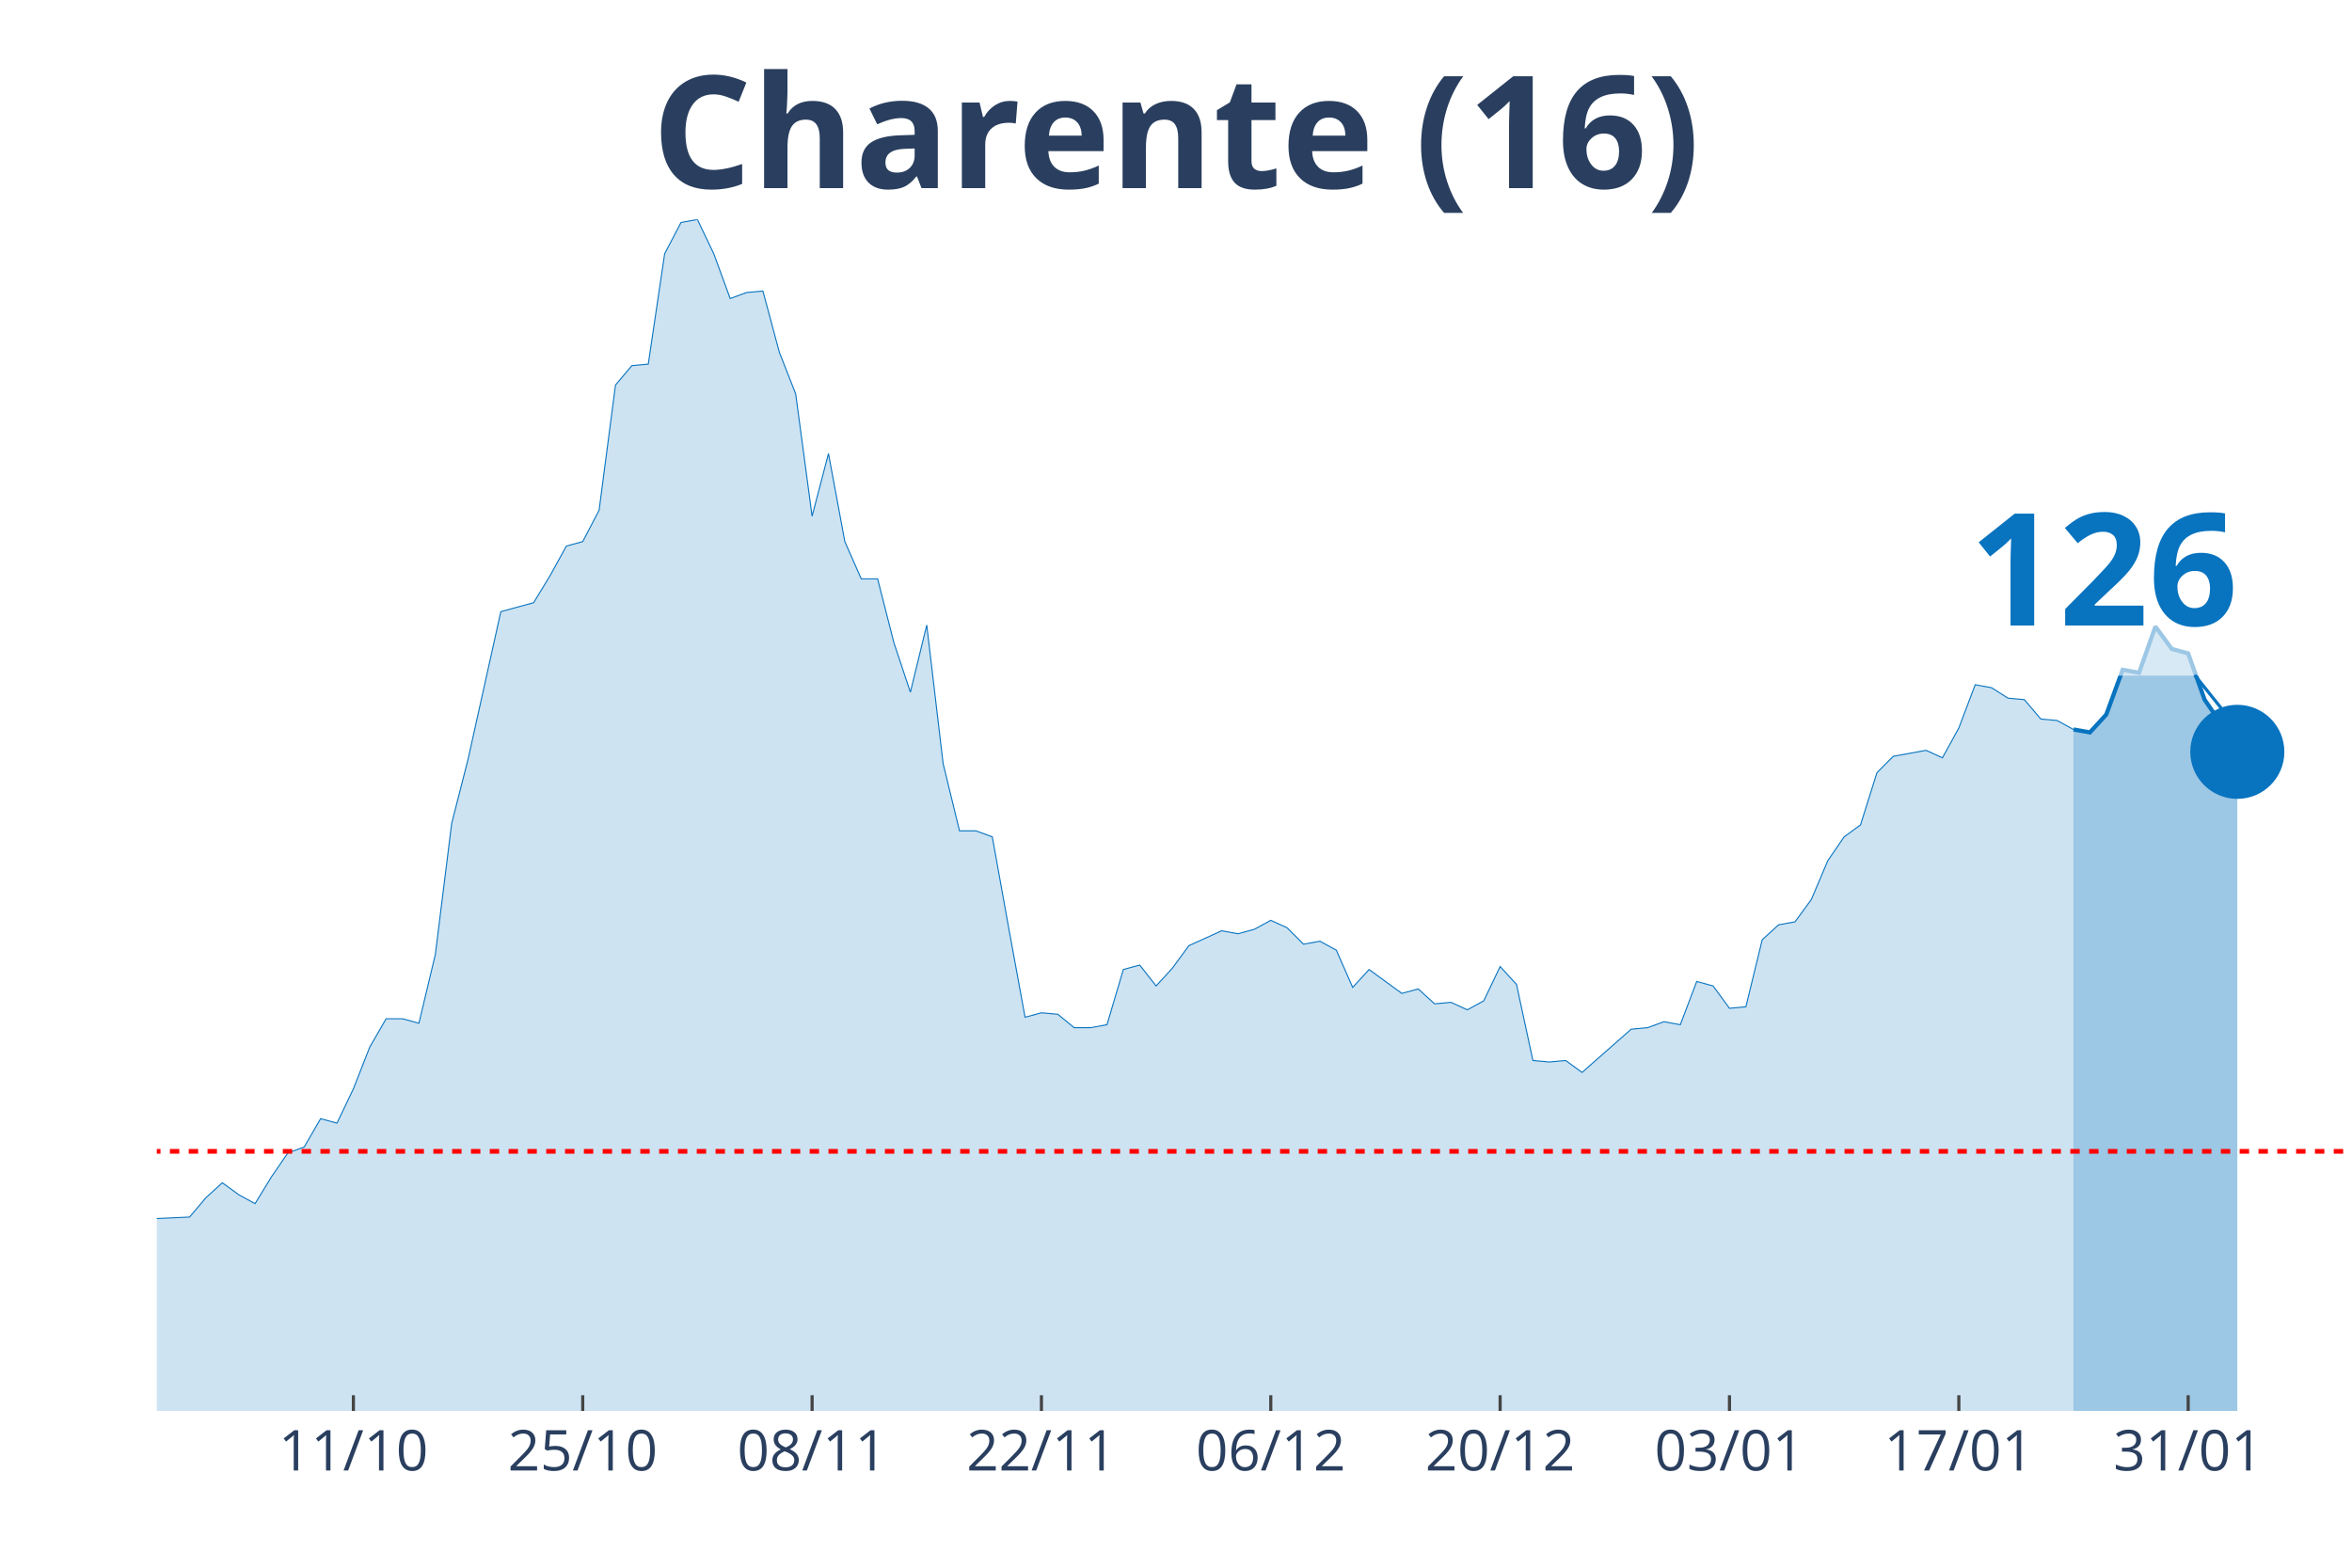
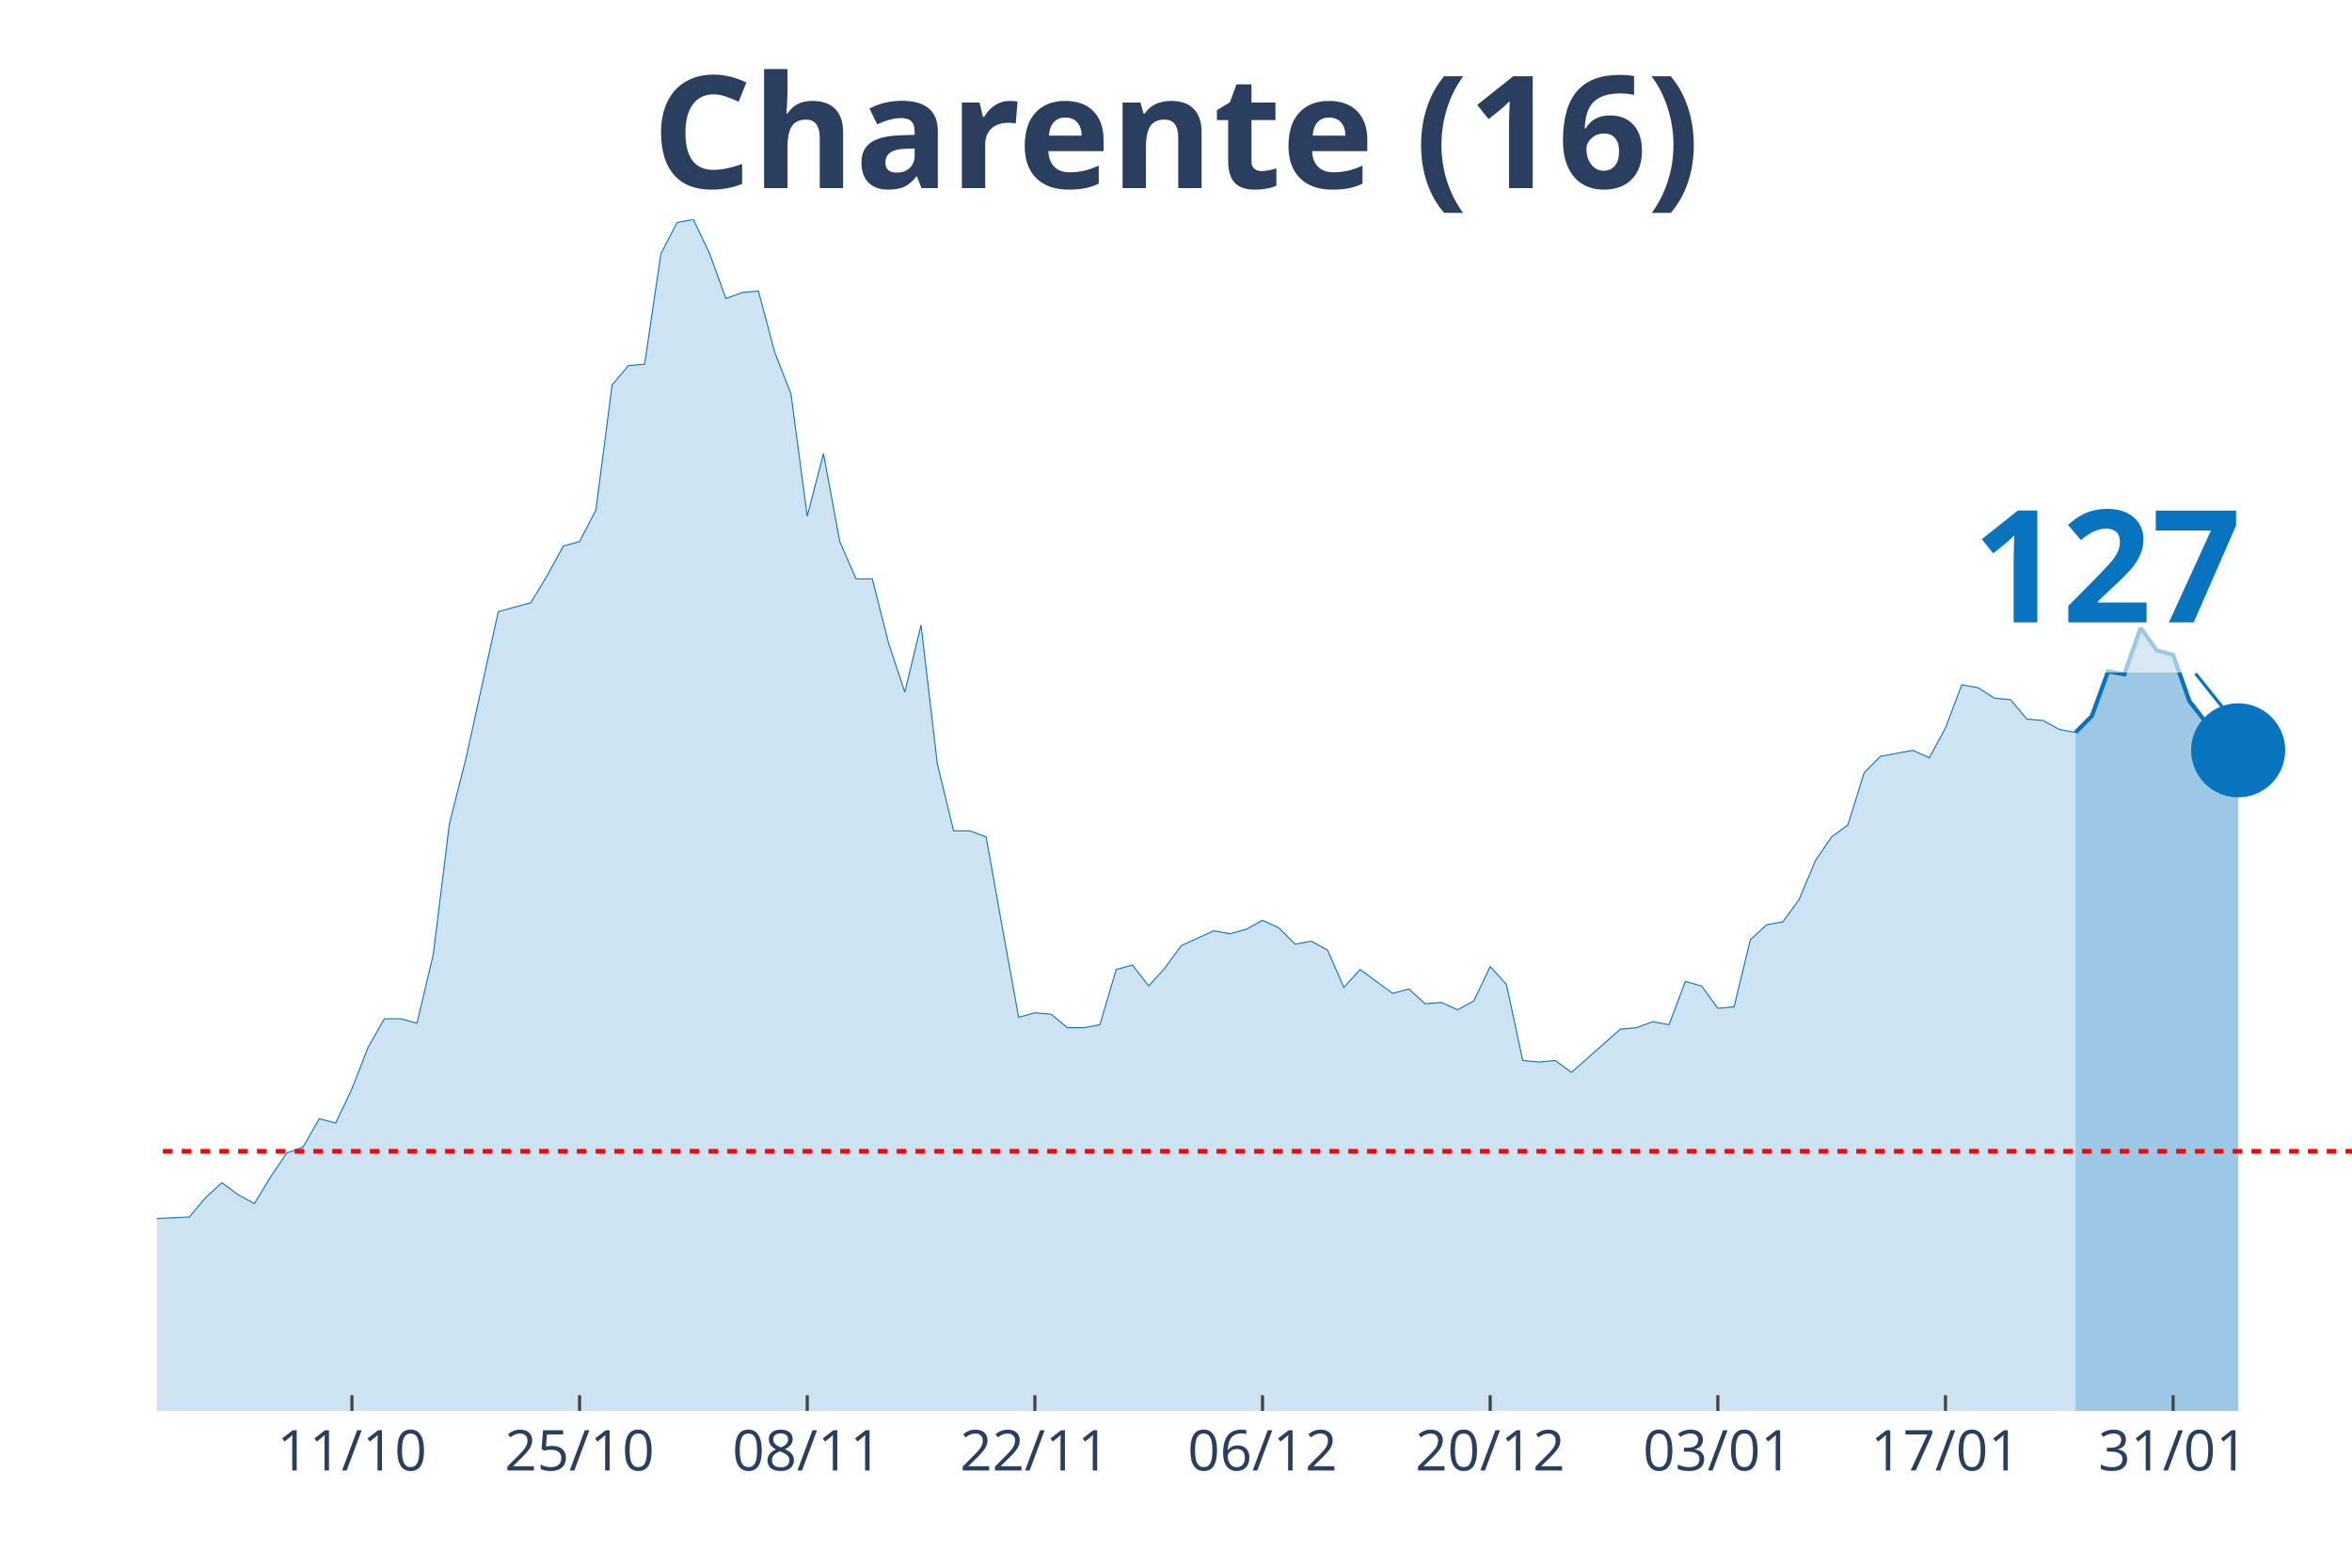
<svg xmlns="http://www.w3.org/2000/svg" class="main-svg" width="1125" height="750" style="" viewBox="0 0 750 500">
  <rect x="0" y="0" width="750" height="500" style="fill: rgb(0, 0, 0); fill-opacity: 0;" />
-   <defs id="defs-4e7f52">
+   <defs id="defs-d94db9">
    <g class="clips">
-       <clipPath id="clip4e7f52xyplot" class="plotclip">
+       <clipPath id="clipd94db9xyplot" class="plotclip">
        <rect width="700" height="380" />
      </clipPath>
-       <clipPath class="axesclip" id="clip4e7f52x">
+       <clipPath class="axesclip" id="clipd94db9x">
        <rect x="50" y="0" width="700" height="500" />
      </clipPath>
-       <clipPath class="axesclip" id="clip4e7f52y">
+       <clipPath class="axesclip" id="clipd94db9y">
        <rect x="0" y="70" width="750" height="380" />
      </clipPath>
-       <clipPath class="axesclip" id="clip4e7f52xy">
+       <clipPath class="axesclip" id="clipd94db9xy">
        <rect x="50" y="70" width="700" height="380" />
      </clipPath>
    </g>
    <g class="gradients" />
  </defs>
  <g class="bglayer">
    <rect class="bg" x="50" y="70" width="700" height="380" style="fill: rgb(0, 0, 0); fill-opacity: 0; stroke-width: 0;" />
  </g>
  <g class="layer-below">
    <g class="imagelayer" />
    <g class="shapelayer" />
  </g>
  <g class="cartesianlayer">
    <g class="subplot xy">
      <g class="layer-subplot">
        <g class="shapelayer" />
        <g class="imagelayer" />
      </g>
      <g class="gridlayer">
        <g class="x">
-           <path class="xgrid crisp" transform="translate(112.69,0)" d="M0,70v380" style="stroke: rgb(255, 255, 255); stroke-opacity: 1; stroke-width: 1px;" />
-           <path class="xgrid crisp" transform="translate(185.82,0)" d="M0,70v380" style="stroke: rgb(255, 255, 255); stroke-opacity: 1; stroke-width: 1px;" />
-           <path class="xgrid crisp" transform="translate(258.96,0)" d="M0,70v380" style="stroke: rgb(255, 255, 255); stroke-opacity: 1; stroke-width: 1px;" />
-           <path class="xgrid crisp" transform="translate(332.09,0)" d="M0,70v380" style="stroke: rgb(255, 255, 255); stroke-opacity: 1; stroke-width: 1px;" />
-           <path class="xgrid crisp" transform="translate(405.22,0)" d="M0,70v380" style="stroke: rgb(255, 255, 255); stroke-opacity: 1; stroke-width: 1px;" />
-           <path class="xgrid crisp" transform="translate(478.36,0)" d="M0,70v380" style="stroke: rgb(255, 255, 255); stroke-opacity: 1; stroke-width: 1px;" />
-           <path class="xgrid crisp" transform="translate(551.49,0)" d="M0,70v380" style="stroke: rgb(255, 255, 255); stroke-opacity: 1; stroke-width: 1px;" />
-           <path class="xgrid crisp" transform="translate(624.63,0)" d="M0,70v380" style="stroke: rgb(255, 255, 255); stroke-opacity: 1; stroke-width: 1px;" />
-           <path class="xgrid crisp" transform="translate(697.76,0)" d="M0,70v380" style="stroke: rgb(255, 255, 255); stroke-opacity: 1; stroke-width: 1px;" />
+           <path class="xgrid crisp" transform="translate(112.22,0)" d="M0,70v380" style="stroke: rgb(255, 255, 255); stroke-opacity: 1; stroke-width: 1px;" />
+           <path class="xgrid crisp" transform="translate(184.81,0)" d="M0,70v380" style="stroke: rgb(255, 255, 255); stroke-opacity: 1; stroke-width: 1px;" />
+           <path class="xgrid crisp" transform="translate(257.41,0)" d="M0,70v380" style="stroke: rgb(255, 255, 255); stroke-opacity: 1; stroke-width: 1px;" />
+           <path class="xgrid crisp" transform="translate(330,0)" d="M0,70v380" style="stroke: rgb(255, 255, 255); stroke-opacity: 1; stroke-width: 1px;" />
+           <path class="xgrid crisp" transform="translate(402.59,0)" d="M0,70v380" style="stroke: rgb(255, 255, 255); stroke-opacity: 1; stroke-width: 1px;" />
+           <path class="xgrid crisp" transform="translate(475.19,0)" d="M0,70v380" style="stroke: rgb(255, 255, 255); stroke-opacity: 1; stroke-width: 1px;" />
+           <path class="xgrid crisp" transform="translate(547.78,0)" d="M0,70v380" style="stroke: rgb(255, 255, 255); stroke-opacity: 1; stroke-width: 1px;" />
+           <path class="xgrid crisp" transform="translate(620.37,0)" d="M0,70v380" style="stroke: rgb(255, 255, 255); stroke-opacity: 1; stroke-width: 1px;" />
+           <path class="xgrid crisp" transform="translate(692.96,0)" d="M0,70v380" style="stroke: rgb(255, 255, 255); stroke-opacity: 1; stroke-width: 1px;" />
        </g>
        <g class="y" />
      </g>
      <g class="zerolinelayer" />
      <path class="xlines-below" />
      <path class="ylines-below" />
      <g class="overlines-below" />
      <g class="xaxislayer-below" />
      <g class="yaxislayer-below" />
      <g class="overaxes-below" />
-       <g class="plot" transform="translate(50, 70)" clip-path="url('#clip4e7f52xyplot')">
+       <g class="plot" transform="translate(50, 70)" clip-path="url('#clipd94db9xyplot')">
        <g class="scatterlayer mlayer">
-           <g class="trace scatter trace71faaa" style="stroke-miterlimit: 2;">
+           <g class="trace scatter tracebb1112" style="stroke-miterlimit: 2;">
            <g class="fills">
              <g>
-                 <path class="js-fill" d="M611.19,380L-710.45,380L-710.45,373.82L-689.55,368.59L-684.33,368.59L-632.09,380L-626.87,379.05L-376.12,375.24L-370.9,375.24L-287.31,379.05L-282.09,379.05L-240.3,369.54L-235.07,367.16L-224.63,365.26L-219.4,361.93L-193.28,363.35L-188.06,360.03L-172.39,358.6L-167.16,355.27L-156.72,342.9L-151.49,344.33L-146.27,341L-141.04,342.43L-130.6,341.48L-125.37,337.67L-99.25,328.64L-94.03,318.17L-88.81,320.08L-83.58,312.94L-73.13,289.64L-67.91,284.41L-57.46,287.26L-52.24,283.93L-47.01,289.64L-41.79,292.97L-36.57,302.95L-31.34,307.71L-26.12,307.71L-20.9,312.94L-15.67,317.22L-10.45,313.89L-5.22,314.84L0,318.65L10.45,318.17L15.67,311.99L20.9,307.23L26.12,311.04L31.34,313.89L36.57,305.33L41.79,297.72L47.01,295.82L52.24,286.78L57.46,288.21L62.69,277.27L67.91,263.95L73.13,254.92L78.36,254.92L83.58,256.35L88.81,234.47L94.03,192.62L99.25,172.17L109.7,125.08L114.93,123.65L120.15,122.23L125.37,113.67L130.6,104.16L135.82,102.73L141.04,92.74L146.27,52.79L151.49,46.61L156.72,46.13L161.94,10.94L167.16,0.95L172.39,0L177.61,10.94L182.84,25.21L188.06,23.3L193.28,22.83L198.51,42.33L203.73,55.64L208.96,94.64L214.18,74.67L219.4,102.73L224.63,114.62L229.85,114.62L235.07,135.07L240.3,150.76L245.52,129.36L250.75,173.59L255.97,194.99L261.19,194.99L266.42,196.9L271.64,225.91L276.87,254.44L282.09,253.02L287.31,253.49L292.54,257.77L297.76,257.77L302.99,256.82L308.21,239.22L313.43,237.8L318.66,244.46L323.88,238.75L329.1,231.61L334.33,229.24L339.55,226.86L344.78,227.81L350,226.38L355.22,223.53L360.45,225.91L365.67,231.14L370.9,230.19L376.12,233.04L381.34,244.93L386.57,239.22L397.01,246.83L402.24,245.41L407.46,250.16L412.69,249.69L417.91,252.07L423.13,249.21L428.36,238.27L433.58,243.98L438.81,268.24L444.03,268.71L449.25,268.24L454.48,272.04L470.15,258.25L475.37,257.77L480.6,255.87L485.82,256.82L491.04,243.03L496.27,244.46L501.49,251.59L506.72,251.11L511.94,229.71L517.16,224.96L522.39,224.01L527.61,216.87L532.84,204.51L538.06,196.9L543.28,193.09L548.51,176.45L553.73,171.21L558.96,170.26L564.18,169.31L569.4,171.69L574.63,162.18L579.85,148.39L585.07,149.34L590.3,152.67L595.52,153.14L600.75,159.32L605.97,159.8L611.19,162.65" style="fill: rgb(8, 115, 191); fill-opacity: 0.2; stroke-width: 0;" />
+                 <path class="js-fill" d="M611.85,380L-705.19,380L-705.19,373.82L-684.44,368.59L-679.26,368.59L-627.41,380L-622.22,379.05L-378.52,376.2L-373.33,375.24L-290.37,379.05L-285.19,379.05L-254.07,375.72L-248.89,374.77L-238.52,369.54L-233.33,367.16L-222.96,365.26L-217.78,361.93L-191.85,363.35L-186.67,360.03L-171.11,358.6L-165.93,355.27L-155.56,342.9L-150.37,344.33L-145.19,341L-140,342.43L-129.63,341.48L-124.44,337.67L-98.52,328.64L-93.33,318.17L-88.15,320.08L-82.96,312.94L-72.59,289.64L-67.41,284.41L-57.04,287.26L-51.85,283.93L-46.67,289.64L-41.48,292.97L-36.3,302.95L-31.11,307.71L-25.93,307.71L-20.74,312.94L-15.56,317.22L-10.37,313.89L-5.19,314.84L0,318.65L10.37,318.17L15.56,311.99L20.74,307.23L25.93,311.04L31.11,313.89L36.3,305.33L41.48,297.72L46.67,295.82L51.85,286.78L57.04,288.21L62.22,277.27L67.41,263.95L72.59,254.92L77.78,254.92L82.96,256.35L88.15,234.47L93.33,192.62L98.52,172.17L108.89,125.08L114.07,123.65L119.26,122.23L124.44,113.67L129.63,104.16L134.81,102.73L140,92.74L145.19,52.79L150.37,46.61L155.56,46.13L160.74,10.94L165.93,0.95L171.11,0L176.3,10.94L181.48,25.21L186.67,23.3L191.85,22.83L197.04,42.33L202.22,55.64L207.41,94.64L212.59,74.67L217.78,102.73L222.96,114.62L228.15,114.62L233.33,135.07L238.52,150.76L243.7,129.36L248.89,173.59L254.07,194.99L259.26,194.99L264.44,196.9L269.63,225.91L274.81,254.44L280,253.02L285.19,253.49L290.37,257.77L295.56,257.77L300.74,256.82L305.93,239.22L311.11,237.8L316.3,244.46L321.48,238.75L326.67,231.61L331.85,229.24L337.04,226.86L342.22,227.81L347.41,226.38L352.59,223.53L357.78,225.91L362.96,231.14L368.15,230.19L373.33,233.04L378.52,244.93L383.7,239.22L394.07,246.83L399.26,245.41L404.44,250.16L409.63,249.69L414.81,252.07L420,249.21L425.19,238.27L430.37,243.98L435.56,268.24L440.74,268.71L445.93,268.24L451.11,272.04L466.67,258.25L471.85,257.77L477.04,255.87L482.22,256.82L487.41,243.03L492.59,244.46L497.78,251.59L502.96,251.11L508.15,229.71L513.33,224.96L518.52,224.01L523.7,216.87L528.89,204.51L534.07,196.9L539.26,193.09L544.44,176.45L549.63,171.21L554.81,170.26L560,169.31L565.19,171.69L570.37,162.18L575.56,148.39L580.74,149.34L585.93,152.67L591.11,153.14L596.3,159.32L601.48,159.8L606.67,162.65L611.85,163.6" style="fill: rgb(8, 115, 191); fill-opacity: 0.2; stroke-width: 0;" />
              </g>
            </g>
            <g class="errorbars" />
            <g class="lines">
-               <path class="js-line" d="M-710.45,373.82L-689.55,368.59L-684.33,368.59L-632.09,380L-626.87,379.05L-376.12,375.24L-370.9,375.24L-287.31,379.05L-282.09,379.05L-240.3,369.54L-235.07,367.16L-224.63,365.26L-219.4,361.93L-193.28,363.35L-188.06,360.03L-172.39,358.6L-167.16,355.27L-156.72,342.9L-151.49,344.33L-146.27,341L-141.04,342.43L-130.6,341.48L-125.37,337.67L-99.25,328.64L-94.03,318.17L-88.81,320.08L-83.58,312.94L-73.13,289.64L-67.91,284.41L-57.46,287.26L-52.24,283.93L-47.01,289.64L-41.79,292.97L-36.57,302.95L-31.34,307.71L-26.12,307.71L-20.9,312.94L-15.67,317.22L-10.45,313.89L-5.22,314.84L0,318.65L10.45,318.17L15.67,311.99L20.9,307.23L26.12,311.04L31.34,313.89L36.57,305.33L41.79,297.72L47.01,295.82L52.24,286.78L57.46,288.21L62.69,277.27L67.91,263.95L73.13,254.92L78.36,254.92L83.58,256.35L88.81,234.47L94.03,192.62L99.25,172.17L109.7,125.08L114.93,123.65L120.15,122.23L125.37,113.67L130.6,104.16L135.82,102.73L141.04,92.74L146.27,52.79L151.49,46.61L156.72,46.13L161.94,10.94L167.16,0.95L172.39,0L177.61,10.94L182.84,25.21L188.06,23.3L193.28,22.83L198.51,42.33L203.73,55.64L208.96,94.64L214.18,74.67L219.4,102.73L224.63,114.62L229.85,114.62L235.07,135.07L240.3,150.76L245.52,129.36L250.75,173.59L255.97,194.99L261.19,194.99L266.42,196.9L271.64,225.91L276.87,254.44L282.09,253.02L287.31,253.49L292.54,257.77L297.76,257.77L302.99,256.82L308.21,239.22L313.43,237.8L318.66,244.46L323.88,238.75L329.1,231.61L334.33,229.24L339.55,226.86L344.78,227.81L350,226.38L355.22,223.53L360.45,225.91L365.67,231.14L370.9,230.19L376.12,233.04L381.34,244.93L386.57,239.22L397.01,246.83L402.24,245.41L407.46,250.16L412.69,249.69L417.91,252.07L423.13,249.21L428.36,238.27L433.58,243.98L438.81,268.24L444.03,268.71L449.25,268.24L454.48,272.04L470.15,258.25L475.37,257.77L480.6,255.87L485.82,256.82L491.04,243.03L496.27,244.46L501.49,251.59L506.72,251.11L511.94,229.71L517.16,224.96L522.39,224.01L527.61,216.87L532.84,204.51L538.06,196.9L543.28,193.09L548.51,176.45L553.73,171.21L558.96,170.26L564.18,169.31L569.4,171.69L574.63,162.18L579.85,148.39L585.07,149.34L590.3,152.67L595.52,153.14L600.75,159.32L605.97,159.8L611.19,162.65" style="vector-effect: non-scaling-stroke; fill: none; stroke: rgb(8, 115, 191); stroke-opacity: 1; stroke-width: 0.5px; opacity: 1;" />
+               <path class="js-line" d="M-705.19,373.82L-684.44,368.59L-679.26,368.59L-627.41,380L-622.22,379.05L-378.52,376.2L-373.33,375.24L-290.37,379.05L-285.19,379.05L-254.07,375.72L-248.89,374.77L-238.52,369.54L-233.33,367.16L-222.96,365.26L-217.78,361.93L-191.85,363.35L-186.67,360.03L-171.11,358.6L-165.93,355.27L-155.56,342.9L-150.37,344.33L-145.19,341L-140,342.43L-129.63,341.48L-124.44,337.67L-98.52,328.64L-93.33,318.17L-88.15,320.08L-82.96,312.94L-72.59,289.64L-67.41,284.41L-57.04,287.26L-51.85,283.93L-46.67,289.64L-41.48,292.97L-36.3,302.95L-31.11,307.71L-25.93,307.71L-20.74,312.94L-15.56,317.22L-10.37,313.89L-5.19,314.84L0,318.65L10.37,318.17L15.56,311.99L20.74,307.23L25.93,311.04L31.11,313.89L36.3,305.33L41.48,297.72L46.67,295.82L51.85,286.78L57.04,288.21L62.22,277.27L67.41,263.95L72.59,254.92L77.78,254.92L82.96,256.35L88.15,234.47L93.33,192.62L98.52,172.17L108.89,125.08L114.07,123.65L119.26,122.23L124.44,113.67L129.63,104.16L134.81,102.73L140,92.74L145.19,52.79L150.37,46.61L155.56,46.13L160.74,10.94L165.93,0.95L171.11,0L176.3,10.94L181.48,25.21L186.67,23.3L191.85,22.83L197.04,42.33L202.22,55.64L207.41,94.64L212.59,74.67L217.78,102.73L222.96,114.62L228.15,114.62L233.33,135.07L238.52,150.76L243.7,129.36L248.89,173.59L254.07,194.99L259.26,194.99L264.44,196.9L269.63,225.91L274.81,254.44L280,253.02L285.19,253.49L290.37,257.77L295.56,257.77L300.74,256.82L305.93,239.22L311.11,237.8L316.3,244.46L321.48,238.75L326.67,231.61L331.85,229.24L337.04,226.86L342.22,227.81L347.41,226.38L352.59,223.53L357.78,225.91L362.96,231.14L368.15,230.19L373.33,233.04L378.52,244.93L383.7,239.22L394.07,246.83L399.26,245.41L404.44,250.16L409.63,249.69L414.81,252.07L420,249.21L425.19,238.27L430.37,243.98L435.56,268.24L440.74,268.71L445.93,268.24L451.11,272.04L466.67,258.25L471.85,257.77L477.04,255.87L482.22,256.82L487.41,243.03L492.59,244.46L497.78,251.59L502.96,251.11L508.15,229.71L513.33,224.96L518.52,224.01L523.7,216.87L528.89,204.51L534.07,196.9L539.26,193.09L544.44,176.45L549.63,171.21L554.81,170.26L560,169.31L565.19,171.69L570.37,162.18L575.56,148.39L580.74,149.34L585.93,152.67L591.11,153.14L596.3,159.32L601.48,159.8L606.67,162.65L611.85,163.6" style="vector-effect: non-scaling-stroke; fill: none; stroke: rgb(8, 115, 191); stroke-opacity: 1; stroke-width: 0.5px; opacity: 1;" />
            </g>
            <g class="points" />
            <g class="text" />
          </g>
-           <g class="trace scatter tracea4eb15" style="stroke-miterlimit: 2;">
+           <g class="trace scatter tracedba73f" style="stroke-miterlimit: 2;">
            <g class="fills">
              <g>
-                 <path class="js-fill" d="M663.43,380L611.19,380L611.19,162.65L616.42,163.6L621.64,157.9L626.87,143.63L632.09,144.58L637.31,129.84L642.54,136.97L647.76,138.4L652.99,153.14L658.21,160.75L663.43,169.79" style="fill: rgb(8, 115, 191); fill-opacity: 0.4; stroke-width: 0;" />
+                 <path class="js-fill" d="M663.7,380L611.85,380L611.85,163.6L617.04,158.37L622.22,144.11L627.41,145.06L632.59,130.31L637.78,137.45L642.96,138.87L648.15,153.62L653.33,160.28L658.52,169.31L663.7,169.31" style="fill: rgb(8, 115, 191); fill-opacity: 0.4; stroke-width: 0;" />
              </g>
            </g>
            <g class="errorbars" />
            <g class="lines">
-               <path class="js-line" d="M611.19,162.65L616.42,163.6L621.64,157.9L626.87,143.63L632.09,144.58L637.31,129.84L642.54,136.97L647.76,138.4L652.99,153.14L658.21,160.75L663.43,169.79" style="vector-effect: non-scaling-stroke; fill: none; stroke: rgb(8, 115, 191); stroke-opacity: 1; stroke-width: 2px; opacity: 1;" />
+               <path class="js-line" d="M611.85,163.6L617.04,158.37L622.22,144.11L627.41,145.06L632.59,130.31L637.78,137.45L642.96,138.87L648.15,153.62L653.33,160.28L658.52,169.31L663.7,169.31" style="vector-effect: non-scaling-stroke; fill: none; stroke: rgb(8, 115, 191); stroke-opacity: 1; stroke-width: 2px; opacity: 1;" />
            </g>
            <g class="points" />
            <g class="text" />
          </g>
-           <g class="trace scatter trace39c056" style="stroke-miterlimit: 2; opacity: 1;">
+           <g class="trace scatter trace1cdd58" style="stroke-miterlimit: 2; opacity: 1;">
            <g class="fills" />
            <g class="errorbars" />
            <g class="lines" />
            <g class="points">
-               <path class="point" transform="translate(663.43,169.79)" d="M15,0A15,15 0 1,1 0,-15A15,15 0 0,1 15,0Z" style="opacity: 1; stroke-width: 0px; fill: rgb(8, 115, 191); fill-opacity: 1;" />
+               <path class="point" transform="translate(663.7,169.31)" d="M15,0A15,15 0 1,1 0,-15A15,15 0 0,1 15,0Z" style="opacity: 1; stroke-width: 0px; fill: rgb(8, 115, 191); fill-opacity: 1;" />
            </g>
            <g class="text" />
          </g>
        </g>
      </g>
      <g class="overplot" />
      <path class="xlines-above crisp" style="fill: none; stroke-width: 1px; stroke: rgb(0, 0, 0); stroke-opacity: 0;" d="" />
      <path class="ylines-above crisp" style="fill: none;" d="M0,0" />
      <g class="overlines-above" />
      <g class="xaxislayer-above">
-         <path class="xtick ticks crisp" d="M0,450v-5" transform="translate(112.69,0)" style="stroke: rgb(68, 68, 68); stroke-opacity: 1; stroke-width: 1px;" />
-         <path class="xtick ticks crisp" d="M0,450v-5" transform="translate(185.82,0)" style="stroke: rgb(68, 68, 68); stroke-opacity: 1; stroke-width: 1px;" />
-         <path class="xtick ticks crisp" d="M0,450v-5" transform="translate(258.96,0)" style="stroke: rgb(68, 68, 68); stroke-opacity: 1; stroke-width: 1px;" />
-         <path class="xtick ticks crisp" d="M0,450v-5" transform="translate(332.09,0)" style="stroke: rgb(68, 68, 68); stroke-opacity: 1; stroke-width: 1px;" />
-         <path class="xtick ticks crisp" d="M0,450v-5" transform="translate(405.22,0)" style="stroke: rgb(68, 68, 68); stroke-opacity: 1; stroke-width: 1px;" />
-         <path class="xtick ticks crisp" d="M0,450v-5" transform="translate(478.36,0)" style="stroke: rgb(68, 68, 68); stroke-opacity: 1; stroke-width: 1px;" />
-         <path class="xtick ticks crisp" d="M0,450v-5" transform="translate(551.49,0)" style="stroke: rgb(68, 68, 68); stroke-opacity: 1; stroke-width: 1px;" />
-         <path class="xtick ticks crisp" d="M0,450v-5" transform="translate(624.63,0)" style="stroke: rgb(68, 68, 68); stroke-opacity: 1; stroke-width: 1px;" />
-         <path class="xtick ticks crisp" d="M0,450v-5" transform="translate(697.76,0)" style="stroke: rgb(68, 68, 68); stroke-opacity: 1; stroke-width: 1px;" />
+         <path class="xtick ticks crisp" d="M0,450v-5" transform="translate(112.22,0)" style="stroke: rgb(68, 68, 68); stroke-opacity: 1; stroke-width: 1px;" />
+         <path class="xtick ticks crisp" d="M0,450v-5" transform="translate(184.81,0)" style="stroke: rgb(68, 68, 68); stroke-opacity: 1; stroke-width: 1px;" />
+         <path class="xtick ticks crisp" d="M0,450v-5" transform="translate(257.41,0)" style="stroke: rgb(68, 68, 68); stroke-opacity: 1; stroke-width: 1px;" />
+         <path class="xtick ticks crisp" d="M0,450v-5" transform="translate(330,0)" style="stroke: rgb(68, 68, 68); stroke-opacity: 1; stroke-width: 1px;" />
+         <path class="xtick ticks crisp" d="M0,450v-5" transform="translate(402.59,0)" style="stroke: rgb(68, 68, 68); stroke-opacity: 1; stroke-width: 1px;" />
+         <path class="xtick ticks crisp" d="M0,450v-5" transform="translate(475.19,0)" style="stroke: rgb(68, 68, 68); stroke-opacity: 1; stroke-width: 1px;" />
+         <path class="xtick ticks crisp" d="M0,450v-5" transform="translate(547.78,0)" style="stroke: rgb(68, 68, 68); stroke-opacity: 1; stroke-width: 1px;" />
+         <path class="xtick ticks crisp" d="M0,450v-5" transform="translate(620.37,0)" style="stroke: rgb(68, 68, 68); stroke-opacity: 1; stroke-width: 1px;" />
+         <path class="xtick ticks crisp" d="M0,450v-5" transform="translate(692.96,0)" style="stroke: rgb(68, 68, 68); stroke-opacity: 1; stroke-width: 1px;" />
        <g class="xtick">
-           <text text-anchor="middle" x="0" y="469" transform="translate(112.69,0)" style="font-family: 'Open Sans', verdana, arial, sans-serif; font-size: 18px; fill: rgb(42, 63, 95); fill-opacity: 1; white-space: pre;">11/10</text>
+           <text text-anchor="middle" x="0" y="469" transform="translate(112.22,0)" style="font-family: 'Open Sans', verdana, arial, sans-serif; font-size: 18px; fill: rgb(42, 63, 95); fill-opacity: 1; white-space: pre;">11/10</text>
        </g>
        <g class="xtick">
-           <text text-anchor="middle" x="0" y="469" transform="translate(185.82,0)" style="font-family: 'Open Sans', verdana, arial, sans-serif; font-size: 18px; fill: rgb(42, 63, 95); fill-opacity: 1; white-space: pre;">25/10</text>
+           <text text-anchor="middle" x="0" y="469" transform="translate(184.81,0)" style="font-family: 'Open Sans', verdana, arial, sans-serif; font-size: 18px; fill: rgb(42, 63, 95); fill-opacity: 1; white-space: pre;">25/10</text>
        </g>
        <g class="xtick">
-           <text text-anchor="middle" x="0" y="469" transform="translate(258.96,0)" style="font-family: 'Open Sans', verdana, arial, sans-serif; font-size: 18px; fill: rgb(42, 63, 95); fill-opacity: 1; white-space: pre;">08/11</text>
+           <text text-anchor="middle" x="0" y="469" transform="translate(257.41,0)" style="font-family: 'Open Sans', verdana, arial, sans-serif; font-size: 18px; fill: rgb(42, 63, 95); fill-opacity: 1; white-space: pre;">08/11</text>
        </g>
        <g class="xtick">
-           <text text-anchor="middle" x="0" y="469" transform="translate(332.09,0)" style="font-family: 'Open Sans', verdana, arial, sans-serif; font-size: 18px; fill: rgb(42, 63, 95); fill-opacity: 1; white-space: pre;">22/11</text>
+           <text text-anchor="middle" x="0" y="469" transform="translate(330,0)" style="font-family: 'Open Sans', verdana, arial, sans-serif; font-size: 18px; fill: rgb(42, 63, 95); fill-opacity: 1; white-space: pre;">22/11</text>
        </g>
        <g class="xtick">
-           <text text-anchor="middle" x="0" y="469" transform="translate(405.22,0)" style="font-family: 'Open Sans', verdana, arial, sans-serif; font-size: 18px; fill: rgb(42, 63, 95); fill-opacity: 1; white-space: pre;">06/12</text>
+           <text text-anchor="middle" x="0" y="469" transform="translate(402.59,0)" style="font-family: 'Open Sans', verdana, arial, sans-serif; font-size: 18px; fill: rgb(42, 63, 95); fill-opacity: 1; white-space: pre;">06/12</text>
        </g>
        <g class="xtick">
-           <text text-anchor="middle" x="0" y="469" transform="translate(478.36,0)" style="font-family: 'Open Sans', verdana, arial, sans-serif; font-size: 18px; fill: rgb(42, 63, 95); fill-opacity: 1; white-space: pre;">20/12</text>
+           <text text-anchor="middle" x="0" y="469" transform="translate(475.19,0)" style="font-family: 'Open Sans', verdana, arial, sans-serif; font-size: 18px; fill: rgb(42, 63, 95); fill-opacity: 1; white-space: pre;">20/12</text>
        </g>
        <g class="xtick">
-           <text text-anchor="middle" x="0" y="469" transform="translate(551.49,0)" style="font-family: 'Open Sans', verdana, arial, sans-serif; font-size: 18px; fill: rgb(42, 63, 95); fill-opacity: 1; white-space: pre;">03/01</text>
+           <text text-anchor="middle" x="0" y="469" transform="translate(547.78,0)" style="font-family: 'Open Sans', verdana, arial, sans-serif; font-size: 18px; fill: rgb(42, 63, 95); fill-opacity: 1; white-space: pre;">03/01</text>
        </g>
        <g class="xtick">
-           <text text-anchor="middle" x="0" y="469" transform="translate(624.63,0)" style="font-family: 'Open Sans', verdana, arial, sans-serif; font-size: 18px; fill: rgb(42, 63, 95); fill-opacity: 1; white-space: pre;">17/01</text>
+           <text text-anchor="middle" x="0" y="469" transform="translate(620.37,0)" style="font-family: 'Open Sans', verdana, arial, sans-serif; font-size: 18px; fill: rgb(42, 63, 95); fill-opacity: 1; white-space: pre;">17/01</text>
        </g>
        <g class="xtick">
-           <text text-anchor="middle" x="0" y="469" transform="translate(697.76,0)" style="font-family: 'Open Sans', verdana, arial, sans-serif; font-size: 18px; fill: rgb(42, 63, 95); fill-opacity: 1; white-space: pre;">31/01</text>
+           <text text-anchor="middle" x="0" y="469" transform="translate(692.96,0)" style="font-family: 'Open Sans', verdana, arial, sans-serif; font-size: 18px; fill: rgb(42, 63, 95); fill-opacity: 1; white-space: pre;">31/01</text>
        </g>
      </g>
      <g class="yaxislayer-above" />
      <g class="overaxes-above" />
    </g>
  </g>
  <g class="polarlayer" />
  <g class="ternarylayer" />
  <g class="geolayer" />
  <g class="funnelarealayer" />
  <g class="pielayer" />
  <g class="treemaplayer" />
  <g class="sunburstlayer" />
  <g class="glimages" />
-   <defs id="topdefs-4e7f52">
+   <defs id="topdefs-d94db9">
    <g class="clips" />
  </defs>
  <g class="layer-above">
    <g class="imagelayer" />
    <g class="shapelayer">
-       <path data-index="0" fill-rule="evenodd" d="M-2885.82,367.2L932.84,367.2" clip-path="url('#clip4e7f52xy')" style="opacity: 1; stroke: rgb(255, 0, 0); stroke-opacity: 1; fill: rgb(0, 0, 0); fill-opacity: 0; stroke-dasharray: 3px, 3px; stroke-width: 1.5px;" />
+       <path data-index="0" fill-rule="evenodd" d="M-2864.07,367.2L926.3,367.2" clip-path="url('#clipd94db9xy')" style="opacity: 1; stroke: rgb(255, 0, 0); stroke-opacity: 1; fill: rgb(0, 0, 0); fill-opacity: 0; stroke-dasharray: 3px, 3px; stroke-width: 1.5px;" />
    </g>
  </g>
  <g class="infolayer">
    <g class="g-gtitle">
      <text class="gtitle" x="375" y="25" text-anchor="middle" dy="0.7em" style="font-family: 'Open Sans', verdana, arial, sans-serif; font-size: 50px; fill: rgb(42, 63, 95); opacity: 1; font-weight: normal; white-space: pre;">
        <tspan style="font-weight:bold">Charente (16)</tspan>
      </text>
    </g>
    <g class="g-xtitle" />
    <g class="annotation" data-index="0" style="opacity: 1;">
-       <g class="annotation-text-g" transform="rotate(0,671.43,179.79)">
-         <g class="cursor-pointer" transform="translate(613, 144)">
+       <g class="annotation-text-g" transform="rotate(0,671.7,179.31)">
+         <g class="cursor-pointer" transform="translate(614, 143)">
          <rect class="bg" x="0.5" y="0.5" width="115" height="71" style="stroke-width: 1px; stroke: rgb(0, 0, 0); stroke-opacity: 0; fill: rgb(255, 255, 255); fill-opacity: 0.6;" />
          <text class="annotation-text" text-anchor="middle" x="57.812" y="55.5" style="font-family: 'Open Sans', verdana, arial, sans-serif; font-size: 50px; fill: rgb(8, 115, 191); fill-opacity: 1; white-space: pre;">
-             <tspan style="font-weight:bold">126 </tspan>
+             <tspan style="font-weight:bold">127 </tspan>
          </text>
        </g>
      </g>
      <g class="annotation-arrow-g" style="opacity: 1;">
-         <path d="M699.83,215.29L711.43,229.79" style="stroke-width: 1px; stroke: rgb(8, 115, 191); stroke-opacity: 1; stroke-dasharray: 0px, 0px, 18.569px, 18.569px;" />
+         <path d="M700.1,214.81L711.7,229.31" style="stroke-width: 1px; stroke: rgb(8, 115, 191); stroke-opacity: 1; stroke-dasharray: 0px, 0px, 18.569px, 18.569px;" />
      </g>
    </g>
  </g>
</svg>
